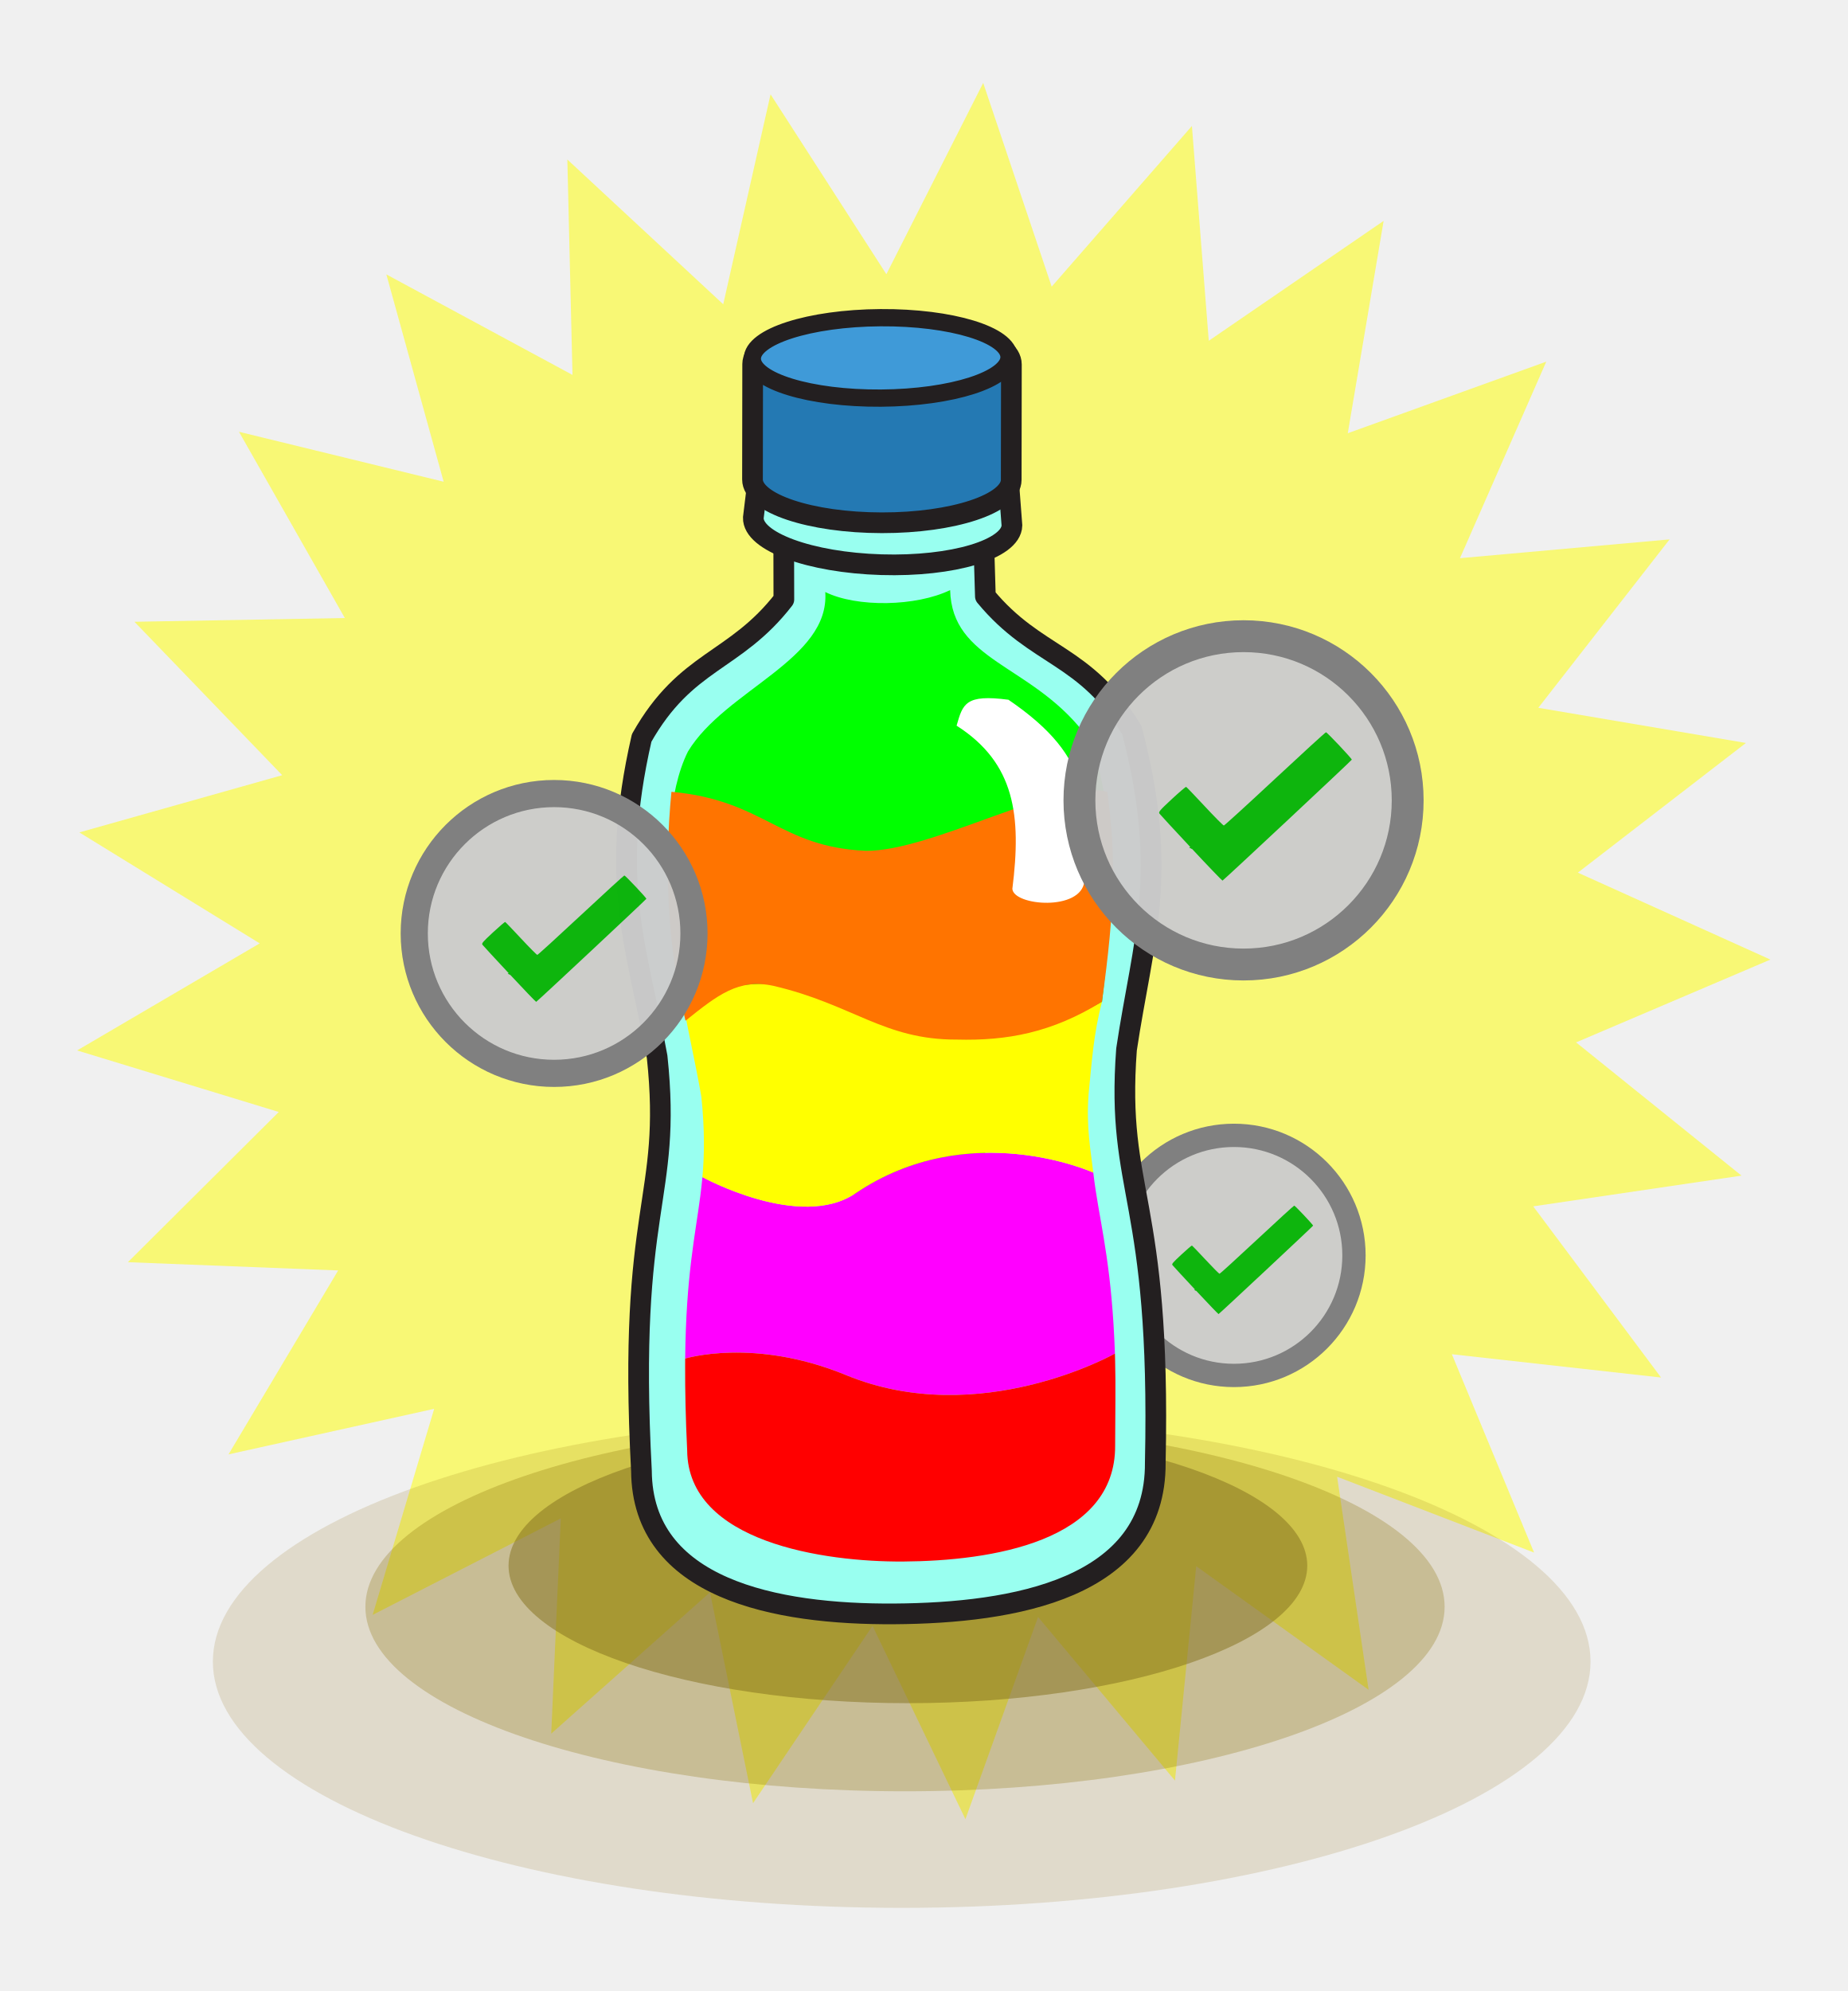
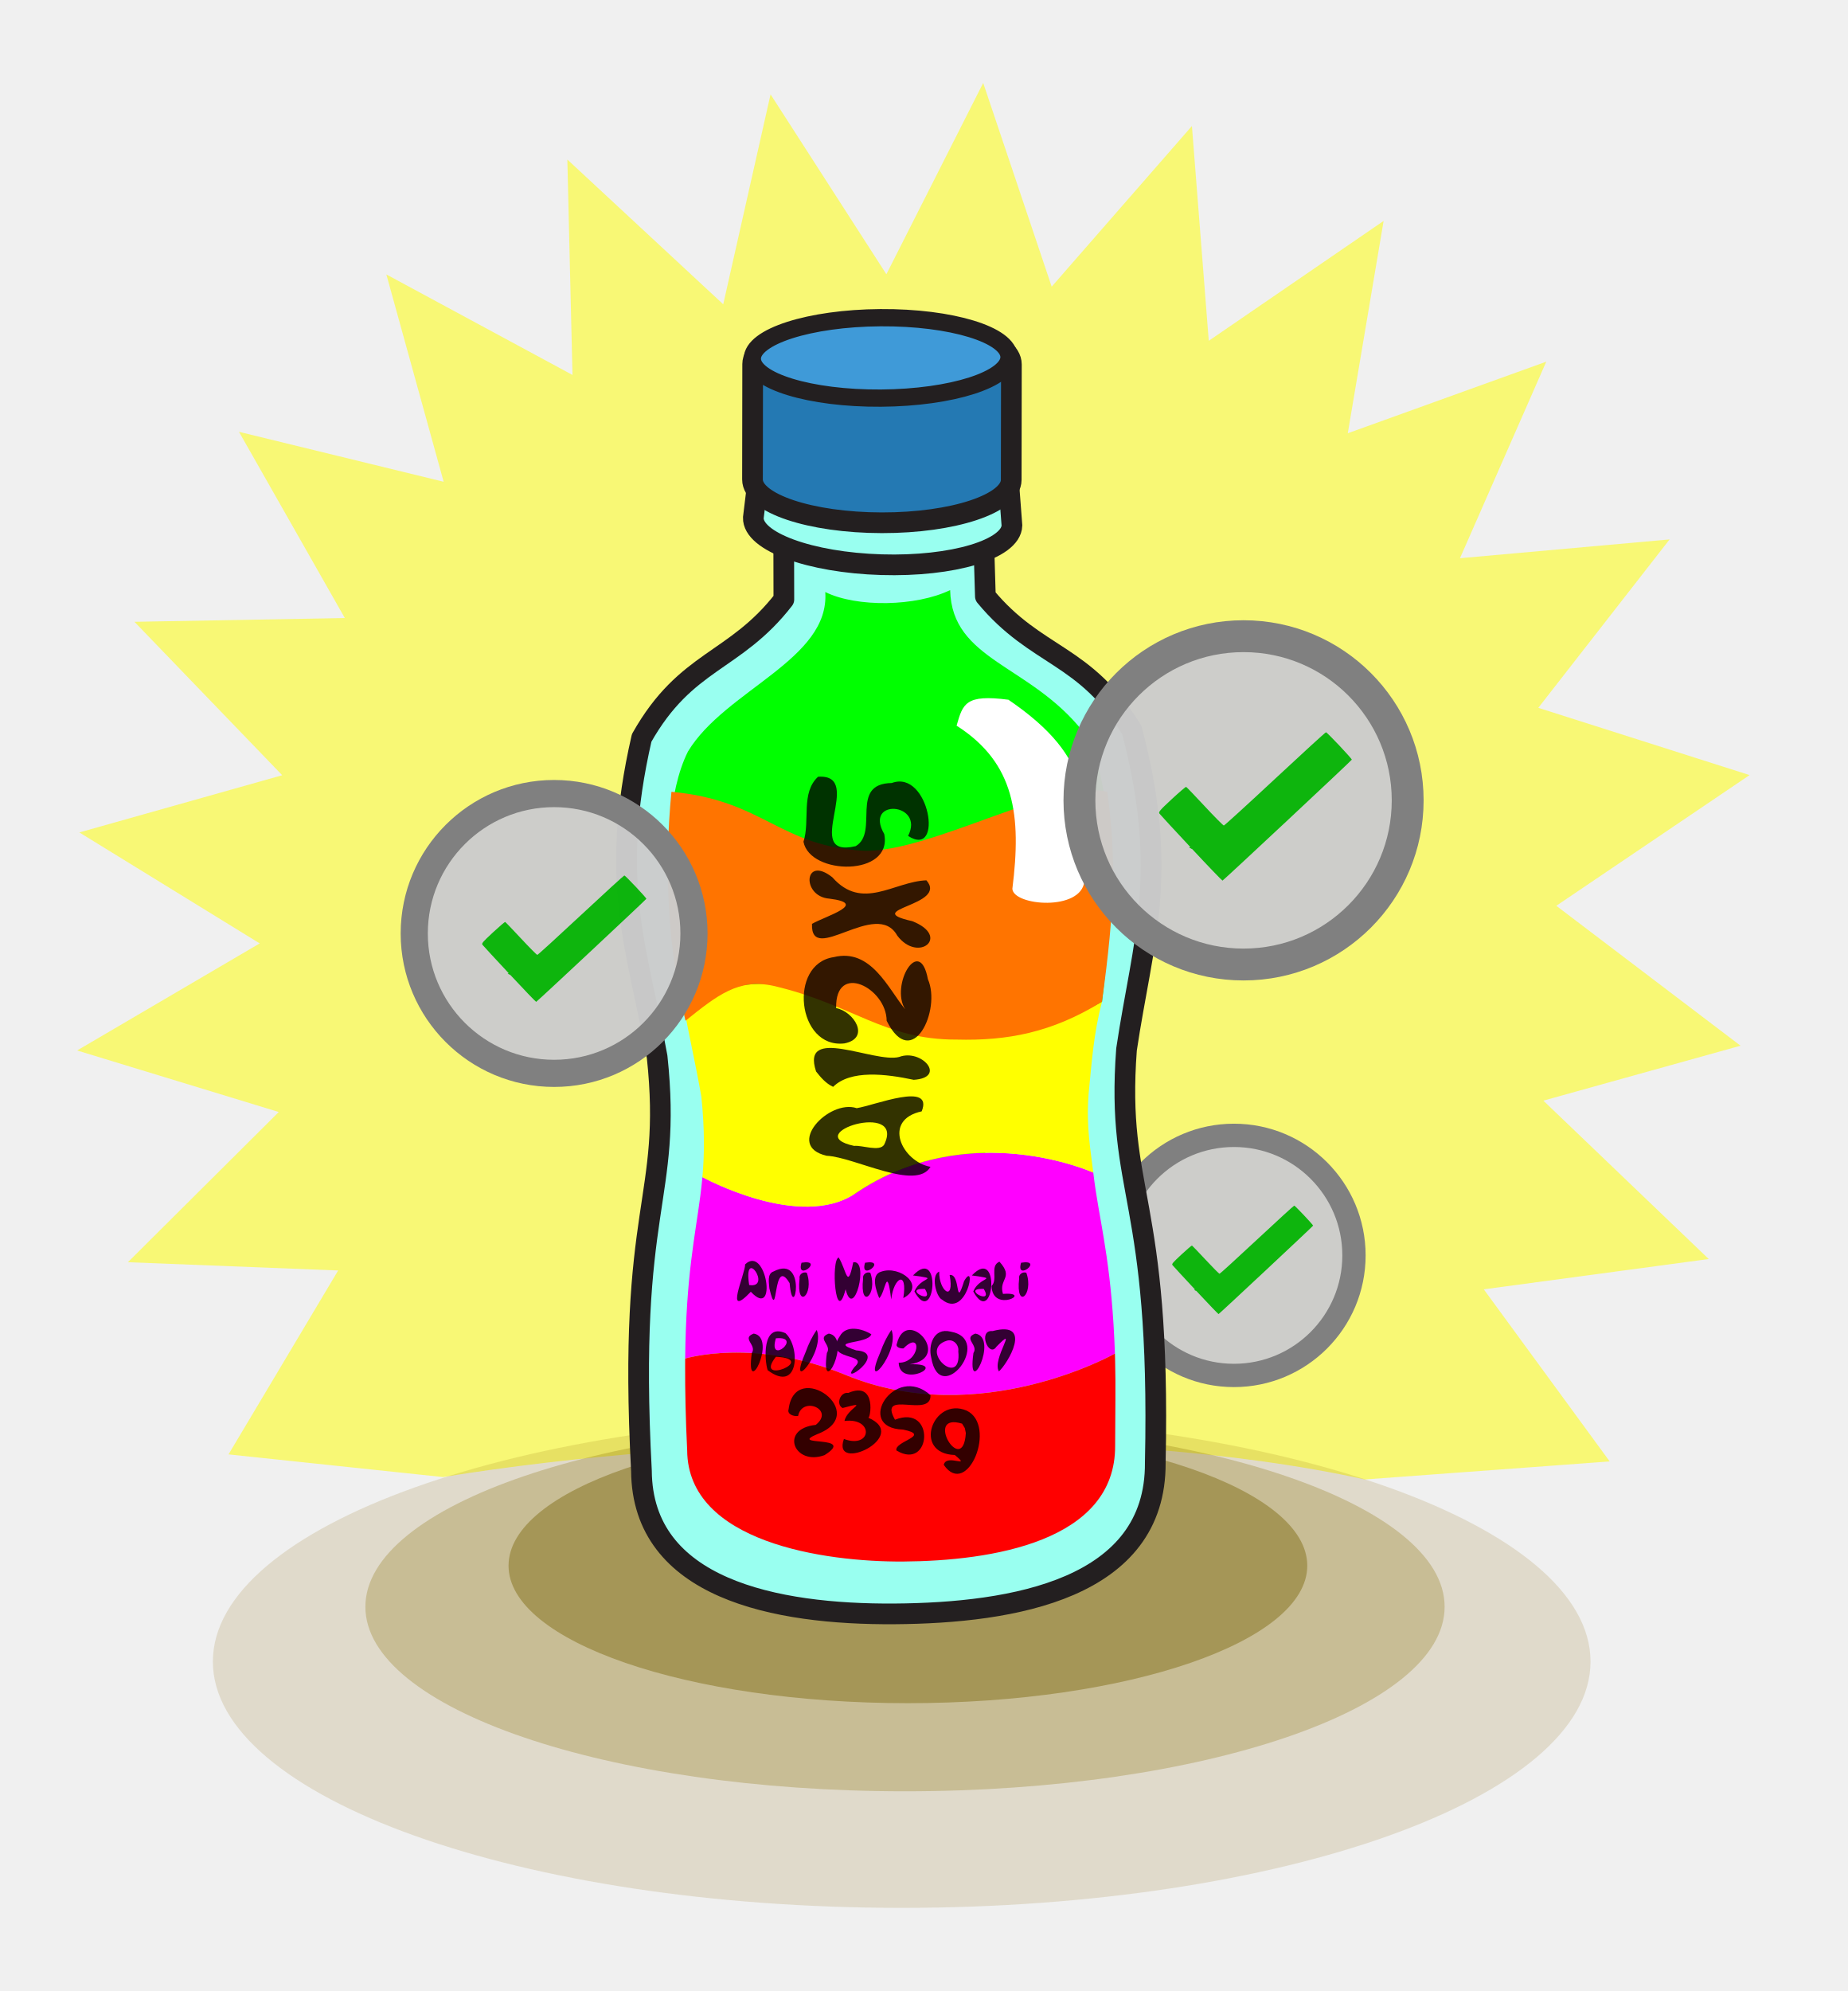
- <svg xmlns="http://www.w3.org/2000/svg" width="78.227mm" height="84.281mm" version="1.1" viewBox="0 0 78.227 84.281">
-   <defs>
+ <svg xmlns="http://www.w3.org/2000/svg" width="78.227mm" height="84.281mm" version="1.1" viewBox="0 0 78.227 84.281" id="svg3788">
+   <defs id="defs3692">
    <marker id="Arrow2Sstart-1-2-2-3" overflow="visible" orient="auto">
-       <path transform="matrix(.3 0 0 .3 -.69 0)" d="m8.719 4.034-10.926-4.018 10.926-4.018c-1.746 2.372-1.735 5.617-6e-7 8.035z" fill="#00b300" fill-rule="evenodd" />
+       <path transform="matrix(.3 0 0 .3 -.69 0)" d="m8.719 4.034-10.926-4.018 10.926-4.018c-1.746 2.372-1.735 5.617-6e-7 8.035z" fill="#00b300" fill-rule="evenodd" id="path3686" />
    </marker>
    <marker id="Arrow2Sstart-1-2-2-9" overflow="visible" orient="auto">
-       <path transform="matrix(.3 0 0 .3 -.69 0)" d="m8.719 4.034-10.926-4.018 10.926-4.018c-1.746 2.372-1.735 5.617-6e-7 8.035z" fill="#00b300" fill-rule="evenodd" />
+       <path transform="matrix(0.3,0,0,0.3,-0.69,0)" d="M 8.719,4.034 -2.207,0.016 8.719,-4.002 c -1.746,2.372 -1.735,5.617 0,8.035 z" fill="#00b300" fill-rule="evenodd" id="path3689" />
    </marker>
  </defs>
-   <g transform="translate(-72.891 -78.673)">
-     <g transform="matrix(.6901 0 0 .6901 97.023 34.94)" fill="#ffff09" fill-opacity=".529">
-       <path transform="matrix(1.7061 0 0 1.7467 -13.054 -85.455)" d="m49.783 126.49-7.49 1.079 4.597 6.011-7.523-0.818 2.957 6.966-7.083-2.663 1.132 7.482-6.199-4.341-0.764 7.529-4.924-5.746-2.612 7.102-3.341-6.79-4.297 6.229-1.547-7.408-5.711 4.965 0.344-7.56-6.766 3.389 2.213-7.237-7.396 1.6 3.943-6.459-7.562-0.29 5.426-5.275-7.252-2.161 6.567-3.76-6.487-3.897 7.296-2.009-5.314-5.388 7.566-0.132-3.807-6.54 7.361 1.754-2.061-7.281 6.694 3.53-0.185-7.565 5.606 5.084 1.702-7.373 4.165 6.318 3.482-6.719 2.463 7.155 5.043-5.642 0.606 7.543 6.288-4.21-1.289 7.457 7.138-2.514-3.103 6.902 7.538-0.66-4.721 5.914 7.466 1.235-6.044 4.554 6.924 3.053-6.987 2.908z" fill="#ffff09" fill-opacity=".529" />
+   <g transform="translate(-72.891 -78.673)" id="g3786">
+     <g transform="matrix(.6901 0 0 .6901 97.023 34.94)" fill="#ffff09" fill-opacity=".529" id="g3696">
+       <path transform="matrix(1.7061,0,0,1.7467,-13.054,-85.455)" d="m 48.605,129.419 -8.09,1.064 4.528,6.044 -8.807,0.633 c -9.301,-2.008 -24.002,-1.55 -33.147,-0.084 l -7.716,-0.796 3.943,-6.459 -7.562,-0.29 5.426,-5.275 -7.252,-2.161 6.567,-3.76 -6.487,-3.897 7.296,-2.009 -5.314,-5.388 7.566,-0.132 -3.807,-6.54 7.361,1.754 -2.061,-7.281 6.694,3.53 -0.185,-7.565 5.606,5.084 1.702,-7.373 4.165,6.318 3.482,-6.719 2.463,7.155 5.043,-5.642 0.606,7.543 6.288,-4.21 -1.289,7.457 7.138,-2.514 -3.103,6.902 7.538,-0.66 -4.721,5.914 7.598,2.362 -6.951,4.59 6.626,4.914 -7.091,1.929 z" fill="#ffff09" fill-opacity="0.529" id="path3694" />
    </g>
-     <g transform="matrix(1.2535 0 0 1.2535 293.27 -14.343)">
-       <circle cx="-134.13" cy="116.6" r="4.054" fill="#ccc" fill-opacity=".973" stroke="#808080" stroke-width=".787" />
-       <path d="m-135.42 117.78c-0.415-0.444-0.769-0.828-0.787-0.852-0.029-0.04 5e-3 -0.08 0.303-0.357 0.185-0.172 0.345-0.308 0.356-0.304 0.011 4e-3 0.218 0.22 0.461 0.481 0.242 0.26 0.454 0.473 0.47 0.473 0.016 0 0.584-0.518 1.263-1.151 0.679-0.633 1.246-1.151 1.26-1.151 0.028 0 0.638 0.647 0.638 0.676 0 0.017-3.163 2.975-3.194 2.987-8e-3 3e-3 -0.355-0.357-0.77-0.802z" fill="#00b300" marker-start="url(#Arrow2Sstart-1-2-2-3)" opacity=".93" stroke-width=".026" />
+     <g transform="matrix(1.2535 0 0 1.2535 293.27 -14.343)" id="g3702">
+       <circle cx="-134.13" cy="116.6" r="4.054" fill="#ccc" fill-opacity=".973" stroke="#808080" stroke-width=".787" id="circle3698" />
+       <path d="m-135.42 117.78c-0.415-0.444-0.769-0.828-0.787-0.852-0.029-0.04 5e-3 -0.08 0.303-0.357 0.185-0.172 0.345-0.308 0.356-0.304 0.011 4e-3 0.218 0.22 0.461 0.481 0.242 0.26 0.454 0.473 0.47 0.473 0.016 0 0.584-0.518 1.263-1.151 0.679-0.633 1.246-1.151 1.26-1.151 0.028 0 0.638 0.647 0.638 0.676 0 0.017-3.163 2.975-3.194 2.987-8e-3 3e-3 -0.355-0.357-0.77-0.802z" fill="#00b300" marker-start="url(#Arrow2Sstart-1-2-2-3)" opacity=".93" stroke-width=".026" id="path3700" />
    </g>
-     <ellipse cx="111.07" cy="149.01" rx="29.166" ry="10.425" fill="#896300" opacity=".155" />
-     <ellipse cx="111.21" cy="146.69" rx="22.848" ry="7.81" fill="#876c00" opacity=".269" />
-     <g transform="matrix(.32367 0 0 .32367 359.27 -50.734)">
-       <ellipse transform="matrix(2.2665 0 0 2.2665 -814.8 259.64)" cx="21.523" cy="152.19" rx="23.05" ry="7.934" fill="#867220" fill-opacity=".525" stroke-width=".081" />
-       <g transform="matrix(.21867 -.0015018 .0015018 .21867 -560.57 410.27)">
-         <path d="m-812.7 574.27c10.146-64.939 26.602-104.58 4.508-190.93-27.758-46.496-56.703-43.457-87.078-80.682-0.495-22.531-1.084-43.114-1.307-67.185-0.189-19.007-20.554-20.558-42.066-20.037l-0.015-0.36c-1.336 0.211-2.763 0.363-4.227 0.49-4.539 0.153-9.082 0.344-13.446 0.443-4.373-0.018-8.913-0.131-13.459-0.199-1.454-0.109-2.886-0.228-4.217-0.42l-2e-3 0.359c-21.543-0.13-41.868 1.786-41.717 20.791 0.2 24.069-0.02 44.646-0.108 67.2-29.692 37.765-58.711 35.245-85.63 82.208-20.522 86.752-3.358 126.06 7.947 190.82 8.601 86.446-18.532 87.433-11.085 247.5 0 70.591 79.621 86.599 150.75 86.599 71.128 0 156.66-13.825 156.66-89.344 4.583-160.17-22.563-160.68-15.507-247.26z" fill="#99fff0" />
-         <path d="m-812.7 574.27c10.146-64.939 26.602-104.58 4.508-190.93-27.758-46.496-56.703-43.457-87.078-80.682-0.495-22.531-1.084-43.114-1.307-67.185-0.189-19.007-20.554-20.558-42.066-20.037l-0.015-0.36c-1.336 0.211-2.763 0.363-4.227 0.49-4.539 0.153-9.082 0.344-13.446 0.443-4.373-0.018-8.913-0.131-13.459-0.199-1.454-0.109-2.886-0.228-4.217-0.42l-2e-3 0.359c-21.543-0.13-41.868 1.786-41.717 20.791 0.2 24.069-0.02 44.646-0.108 67.2-29.692 37.765-58.711 35.245-85.63 82.208-20.522 86.752-3.358 126.06 7.947 190.82 8.601 86.446-18.532 87.433-11.085 247.5 0 70.591 79.621 86.599 150.75 86.599 71.128 0 156.66-13.825 156.66-89.344 4.583-160.17-22.563-160.68-15.507-247.26z" fill="none" stroke="#231f20" stroke-linecap="round" stroke-linejoin="round" stroke-miterlimit="10" stroke-width="12.376" />
-         <path d="m-837.35 384.08c-31.619-40.601-78.237-43.035-78.971-85.28-20.373 9.702-55.832 10.123-74.706 0.655 2.515 40.516-60.303 58.145-82.797 94.813-24.739 48.75-3.483 152.78-3.483 152.78l52.343 112.71h108.31l89.506-114.13c12.203-95.874 1.007-147.16-10.197-161.55z" enable-background="new    " fill="#0f0" />
-         <path d="m-820.88 756.1c-1.376-49.433-7.243-73.229-10.78-97.233-0.531-3.659-1.026-7.339-1.43-11.102 0 0-73.958-34.182-142.4 11.469-33.215 22.154-91.433-10.369-91.433-10.369-0.383 3.77-0.812 7.455-1.313 11.125-3.287 24.03-8.897 47.884-9.752 97.326 0 0 41.325-12.488 96.159 10.539 79.608 33.442 160.95-11.755 160.95-11.755z" enable-background="new    " fill="#f0f" />
-         <path d="m-975.49 659.24c68.443-45.65 142.4-11.469 142.4-11.469-1.444-13.404-4.13-27.128-2.468-47.105 1.974-18.437 3.237-36.395 8.407-55.033 0 0-80.275 45.191-156.94 0.972-51.458-29.68-93.214 0.448-93.214 0.448 2.896 17.06 6.808 34.067 10.1 53.824 1.872 19.968 1.573 34.592 0.282 47.993 0 1e-3 58.217 32.525 91.433 10.37z" enable-background="new    " fill="#ff0" />
-         <path d="m-820.79 760.69c-0.021-1.521-0.068-3.097-0.091-4.583 0 0-81.342 45.196-160.95 11.755-54.834-23.027-96.159-10.539-96.159-10.539-0.022 1.49-0.028 3.061-0.048 4.594-0.153 14.498 0.073 31.016 0.876 50.343 0 54.962 81.585 67.332 128.85 67.332 52.44 0 127.18-10.913 127.18-68.535 0.168-19.346 0.636-35.867 0.341-50.367z" fill="#f00" />
-         <path d="m-1076.4 555.28c-10.362-43.07-12.239-91.328-7.472-136.98 55.436 5.373 64.225 33.398 115.81 36.072 39.382 0.996 116.22-42.968 144.92-34.174 4.957 38.72 4.245 68.492-4.056 125.44-30.143 18.315-56.931 23.025-87.074 22.018-43.584-0.122-62.113-21.568-109.48-32.908-20.674-4.594-33.316 5.232-52.649 20.538z" fill="#ff7400" />
-         <g stroke="#231f20">
-           <path d="m-879.09 260.43-4.673-67.715c0.526-14.221-26.441-28.291-69.154-29.874-42.711-1.583-71.475 9.104-72.002 23.327l-8.838 68.531c-0.53 14.24 33.667 27.057 76.377 28.633 42.711 1.59 77.761-8.662 78.29-22.902z" fill="#99fff0" stroke-miterlimit="10" stroke-width="12.375" />
-           <path d="m-879.33 233.13 0.578-69.009c0.117-14.232-34.43-26.07-77.171-26.425-42.738-0.36-77.477 10.896-77.6 25.124l-0.578 69.01c-0.121 14.25 34.428 26.083 77.165 26.434 42.743 0.367 77.485-10.887 77.606-25.134z" fill="#2479b3" stroke-miterlimit="10" stroke-width="12.375" />
-           <ellipse cx="-956.92" cy="159.66" rx="76.77" ry="24.052" fill="#3f9ad8" stroke-width="10.314" />
+     <ellipse cx="111.07" cy="149.01" rx="29.166" ry="10.425" fill="#896300" opacity=".155" id="ellipse3704" />
+     <ellipse cx="111.21" cy="146.69" rx="22.848" ry="7.81" fill="#876c00" opacity=".269" id="ellipse3706" />
+     <g transform="matrix(.32367 0 0 .32367 359.27 -50.734)" id="g3772">
+       <ellipse transform="matrix(2.2665 0 0 2.2665 -814.8 259.64)" cx="21.523" cy="152.19" rx="23.05" ry="7.934" fill="#867220" fill-opacity=".525" stroke-width=".081" id="ellipse3708" />
+       <g transform="matrix(.21867 -.0015018 .0015018 .21867 -560.57 410.27)" id="g3734">
+         <path d="m-812.7 574.27c10.146-64.939 26.602-104.58 4.508-190.93-27.758-46.496-56.703-43.457-87.078-80.682-0.495-22.531-1.084-43.114-1.307-67.185-0.189-19.007-20.554-20.558-42.066-20.037l-0.015-0.36c-1.336 0.211-2.763 0.363-4.227 0.49-4.539 0.153-9.082 0.344-13.446 0.443-4.373-0.018-8.913-0.131-13.459-0.199-1.454-0.109-2.886-0.228-4.217-0.42l-2e-3 0.359c-21.543-0.13-41.868 1.786-41.717 20.791 0.2 24.069-0.02 44.646-0.108 67.2-29.692 37.765-58.711 35.245-85.63 82.208-20.522 86.752-3.358 126.06 7.947 190.82 8.601 86.446-18.532 87.433-11.085 247.5 0 70.591 79.621 86.599 150.75 86.599 71.128 0 156.66-13.825 156.66-89.344 4.583-160.17-22.563-160.68-15.507-247.26z" fill="#99fff0" id="path3710" />
+         <path d="m-812.7 574.27c10.146-64.939 26.602-104.58 4.508-190.93-27.758-46.496-56.703-43.457-87.078-80.682-0.495-22.531-1.084-43.114-1.307-67.185-0.189-19.007-20.554-20.558-42.066-20.037l-0.015-0.36c-1.336 0.211-2.763 0.363-4.227 0.49-4.539 0.153-9.082 0.344-13.446 0.443-4.373-0.018-8.913-0.131-13.459-0.199-1.454-0.109-2.886-0.228-4.217-0.42l-2e-3 0.359c-21.543-0.13-41.868 1.786-41.717 20.791 0.2 24.069-0.02 44.646-0.108 67.2-29.692 37.765-58.711 35.245-85.63 82.208-20.522 86.752-3.358 126.06 7.947 190.82 8.601 86.446-18.532 87.433-11.085 247.5 0 70.591 79.621 86.599 150.75 86.599 71.128 0 156.66-13.825 156.66-89.344 4.583-160.17-22.563-160.68-15.507-247.26z" fill="none" stroke="#231f20" stroke-linecap="round" stroke-linejoin="round" stroke-miterlimit="10" stroke-width="12.376" id="path3712" />
+         <path d="m-837.35 384.08c-31.619-40.601-78.237-43.035-78.971-85.28-20.373 9.702-55.832 10.123-74.706 0.655 2.515 40.516-60.303 58.145-82.797 94.813-24.739 48.75-3.483 152.78-3.483 152.78l52.343 112.71h108.31l89.506-114.13c12.203-95.874 1.007-147.16-10.197-161.55z" enable-background="new    " fill="#0f0" id="path3714" />
+         <path d="m-820.88 756.1c-1.376-49.433-7.243-73.229-10.78-97.233-0.531-3.659-1.026-7.339-1.43-11.102 0 0-73.958-34.182-142.4 11.469-33.215 22.154-91.433-10.369-91.433-10.369-0.383 3.77-0.812 7.455-1.313 11.125-3.287 24.03-8.897 47.884-9.752 97.326 0 0 41.325-12.488 96.159 10.539 79.608 33.442 160.95-11.755 160.95-11.755z" enable-background="new    " fill="#f0f" id="path3716" />
+         <path d="m-975.49 659.24c68.443-45.65 142.4-11.469 142.4-11.469-1.444-13.404-4.13-27.128-2.468-47.105 1.974-18.437 3.237-36.395 8.407-55.033 0 0-80.275 45.191-156.94 0.972-51.458-29.68-93.214 0.448-93.214 0.448 2.896 17.06 6.808 34.067 10.1 53.824 1.872 19.968 1.573 34.592 0.282 47.993 0 1e-3 58.217 32.525 91.433 10.37z" enable-background="new    " fill="#ff0" id="path3718" />
+         <path d="m-820.79 760.69c-0.021-1.521-0.068-3.097-0.091-4.583 0 0-81.342 45.196-160.95 11.755-54.834-23.027-96.159-10.539-96.159-10.539-0.022 1.49-0.028 3.061-0.048 4.594-0.153 14.498 0.073 31.016 0.876 50.343 0 54.962 81.585 67.332 128.85 67.332 52.44 0 127.18-10.913 127.18-68.535 0.168-19.346 0.636-35.867 0.341-50.367z" fill="#f00" id="path3720" />
+         <path d="m-1076.4 555.28c-10.362-43.07-12.239-91.328-7.472-136.98 55.436 5.373 64.225 33.398 115.81 36.072 39.382 0.996 116.22-42.968 144.92-34.174 4.957 38.72 4.245 68.492-4.056 125.44-30.143 18.315-56.931 23.025-87.074 22.018-43.584-0.122-62.113-21.568-109.48-32.908-20.674-4.594-33.316 5.232-52.649 20.538z" fill="#ff7400" id="path3722" />
+         <g stroke="#231f20" id="g3730">
+           <path d="m-879.09 260.43-4.673-67.715c0.526-14.221-26.441-28.291-69.154-29.874-42.711-1.583-71.475 9.104-72.002 23.327l-8.838 68.531c-0.53 14.24 33.667 27.057 76.377 28.633 42.711 1.59 77.761-8.662 78.29-22.902z" fill="#99fff0" stroke-miterlimit="10" stroke-width="12.375" id="path3724" />
+           <path d="m-879.33 233.13 0.578-69.009c0.117-14.232-34.43-26.07-77.171-26.425-42.738-0.36-77.477 10.896-77.6 25.124l-0.578 69.01c-0.121 14.25 34.428 26.083 77.165 26.434 42.743 0.367 77.485-10.887 77.606-25.134z" fill="#2479b3" stroke-miterlimit="10" stroke-width="12.375" id="path3726" />
+           <ellipse cx="-956.92" cy="159.66" rx="76.77" ry="24.052" fill="#3f9ad8" stroke-width="10.314" id="ellipse3728" />
        </g>
-         <path d="m-913.02 379.91c3.848-13.089 5.395-18.838 31.111-15.29 52.269 36.18 45.525 62.941 44.729 108.83-2.068 18.178-42.622 14.441-43.146 4.266 5.763-43.652 2.231-75.153-32.694-97.806z" fill="#fff" />
+         <path d="m-913.02 379.91c3.848-13.089 5.395-18.838 31.111-15.29 52.269 36.18 45.525 62.941 44.729 108.83-2.068 18.178-42.622 14.441-43.146 4.266 5.763-43.652 2.231-75.153-32.694-97.806z" fill="#fff" id="path3732" />
      </g>
-       <flowRoot transform="matrix(.59203 0 0 .56709 -1136.2 486.71)" fill="#000000" font-family="'Roadshow IAIC 2013'" font-size="40px" letter-spacing="0px" opacity=".8" word-spacing="0px" style="line-height:0px" xml:space="preserve">
-         <flowRegion>
-           <rect x="573.7" y="135.07" width="92.8" height="92.738" />
-         </flowRegion>
-         <flowPara font-size="13.333px" text-align="center" text-anchor="middle" style="line-height:16.841px">Ani Himawati</flowPara>
-         <flowPara font-size="13.333px" text-align="center" text-anchor="middle" style="line-height:16.841px">18/15/2017</flowPara>
-         <flowPara font-size="13.333px" text-align="center" text-anchor="middle" style="line-height:16.841px" />
-         <flowPara font-size="19.697px" text-align="center" text-anchor="middle" style="line-height:16.841px">235g</flowPara>
-         <flowPara font-size="13.333px" text-align="center" text-anchor="middle" style="line-height:16.841px" />
-       </flowRoot>
-       <flowRoot transform="matrix(0 -.78882 .77228 0 -878.65 1016.5)" fill="#000000" font-family="'Roadshow IAIC 2013'" font-size="40px" letter-spacing="0px" opacity=".8" word-spacing="0px" style="line-height:0px" xml:space="preserve">
-         <flowRegion>
-           <rect x="573.7" y="135.07" width="92.8" height="92.738" />
-         </flowRegion>
-         <flowPara font-size="27.231px" text-align="center" text-anchor="middle" style="line-height:15px">A12X5</flowPara>
-         <flowPara font-size="13.333px" text-align="center" text-anchor="middle" style="line-height:15px" />
-         <flowPara font-size="13.333px" text-align="center" text-anchor="middle" style="line-height:15px" />
-         <flowPara font-size="13.333px" text-align="center" text-anchor="middle" style="line-height:15px" />
-         <flowPara font-size="13.333px" text-align="center" text-anchor="middle" style="line-height:15px" />
-         <flowPara font-size="13.333px" text-align="center" text-anchor="middle" style="line-height:15px" />
-         <flowPara font-size="19.805px" text-align="center" text-anchor="middle" style="line-height:15px" />
-       </flowRoot>
+       <g aria-label="Ani Himawati 18/15/2017 235g" transform="matrix(.59203 0 0 .56709 -1136.2 486.71)" id="flowRoot3750" style="font-size:40px;line-height:0px;font-family:'Roadshow IAIC 2013';letter-spacing:0px;word-spacing:0px;opacity:0.8">
+         <path d="m 589.306,138.357 c 4.682,-4.691 7.233,13.03 1.26,6.316 -6.06,6.679 -1.197,-4.166 -1.26,-6.316 z m 0.898,4.766 c 5.18,0.856 -1.383,-9.174 0,0 z" style="font-size:13.333px;line-height:16.841px;text-align:center;text-anchor:middle" id="path7072" />
+         <path d="m 595.595,139.991 c 7.629,-4.156 4.365,12.63 3.547,2.705 -3.819,-6.698 -2.479,10.079 -4.478,1.193 -0.053,-1.136 -0.581,-3.379 0.931,-3.898 z" style="font-size:13.333px;line-height:16.841px;text-align:center;text-anchor:middle" id="path7074" />
+         <path d="m 602.939,140.303 c 1.712,5.109 -2.385,8.703 -1.602,1.344 -0.197,-0.936 0.792,-1.702 1.602,-1.344 z m -1.172,-2.324 c 5.175,-0.886 -1.278,4.484 0,0 z" style="font-size:13.333px;line-height:16.841px;text-align:center;text-anchor:middle" id="path7076" />
+         <path d="m 609.983,136.768 c 1.756,2.971 1.926,7.721 3.205,1.126 3.617,-0.844 0.119,13.749 -1.678,6.2 -2.205,8.856 -3.302,-6.835 -1.527,-7.326 z" style="font-size:13.333px;line-height:16.841px;text-align:center;text-anchor:middle" id="path7078" />
+         <path d="m 616.975,140.303 c 1.712,5.11 -2.385,8.703 -1.602,1.344 -0.197,-0.936 0.792,-1.702 1.602,-1.344 z m -1.172,-2.324 c 5.175,-0.886 -1.278,4.484 0,0 z" style="font-size:13.333px;line-height:16.841px;text-align:center;text-anchor:middle" id="path7080" />
+         <path d="m 619.383,140.036 c 4.13,-1.525 9.992,3.297 4.874,6.1 1.03,-6.579 -2.148,-4.8 -2.672,0.317 -0.985,-8.351 -1.25,-1.581 -2.642,-0.309 -0.642,-1.564 -1.962,-5.434 0.439,-6.109 z" style="font-size:13.333px;line-height:16.841px;text-align:center;text-anchor:middle" id="path7082" />
+         <path d="m 626.402,140.915 c 6.457,-7.097 4.867,12.354 0.314,3.695 1.338,-3.515 5.95,-2.777 -0.314,-3.695 z m 2.624,3.099 c -5.2,-0.216 2.378,4.016 0,0 z" style="font-size:13.333px;line-height:16.841px;text-align:center;text-anchor:middle" id="path7084" />
+         <path d="m 632.183,140.036 c -0.062,4.524 3.451,7.216 2.316,0.771 2.529,-0.411 1.151,8.215 3.194,1.402 2.85,-5.147 0.691,8.905 -4.89,4.28 -1.331,-0.683 -2.483,-5.676 -0.62,-6.453 z" style="font-size:13.333px;line-height:16.841px;text-align:center;text-anchor:middle" id="path7086" />
+         <path d="m 639.403,140.915 c 6.457,-7.097 4.867,12.354 0.314,3.695 1.338,-3.515 5.95,-2.777 -0.314,-3.695 z m 2.624,3.099 c -5.2,-0.216 2.378,4.016 0,0 z" style="font-size:13.333px;line-height:16.841px;text-align:center;text-anchor:middle" id="path7088" />
+         <path d="m 645.503,137.738 c 3.257,3.774 -0.233,3.928 0.774,7.43 6.913,-0.543 -2.343,4.58 -2.513,-1.824 1.473,-1.562 -0.45,-4.622 1.739,-5.606 z" style="font-size:13.333px;line-height:16.841px;text-align:center;text-anchor:middle" id="path7090" />
+         <path d="m 651.453,140.303 c 1.712,5.11 -2.385,8.703 -1.602,1.344 -0.197,-0.936 0.792,-1.702 1.602,-1.344 z m -1.172,-2.324 c 5.175,-0.886 -1.278,4.484 0,0 z" style="font-size:13.333px;line-height:16.841px;text-align:center;text-anchor:middle" id="path7092" />
+         <path d="m 591.214,154.319 c 5.313,0.943 -1.925,15.773 -0.429,4.48 1.198,-1.859 -2.406,-3.392 0.429,-4.48 z" style="font-size:13.333px;line-height:16.841px;text-align:center;text-anchor:middle" id="path7094" />
+         <path d="m 598.206,154.221 c 3.326,3.037 3.08,14.007 -3.919,8.546 -0.711,-2.217 -1.296,-10.971 3.919,-8.546 z m -2.103,1.185 c -1.872,6.518 6.192,-0.602 0,0 z m 0.007,4.264 c -5.172,6.819 9.686,0.513 0,0 z" style="font-size:13.333px;line-height:16.841px;text-align:center;text-anchor:middle" id="path7096" />
+         <path d="m 605.133,153.479 c 1.944,5.141 -6.786,15.484 -2.443,5.067 0.616,-1.774 1.381,-3.511 2.443,-5.067 z" style="font-size:13.333px;line-height:16.841px;text-align:center;text-anchor:middle" id="path7098" />
+         <path d="m 607.802,154.319 c 5.313,0.943 -1.925,15.773 -0.429,4.48 1.198,-1.859 -2.406,-3.392 0.429,-4.48 z" style="font-size:13.333px;line-height:16.841px;text-align:center;text-anchor:middle" id="path7100" />
+         <path d="m 617.196,154.482 c -0.746,2.35 -9.946,1.437 -3.342,3.71 7.392,0.563 -4.136,8.713 -0.347,3.8 3.453,-3.347 -7.133,-1.163 -3.285,-7.053 1.37,-2.693 4.962,-1.774 6.974,-0.456 z" style="font-size:13.333px;line-height:16.841px;text-align:center;text-anchor:middle" id="path7102" />
+         <path d="m 621.649,153.479 c 1.944,5.141 -6.786,15.484 -2.443,5.067 0.616,-1.774 1.381,-3.511 2.443,-5.067 z" style="font-size:13.333px;line-height:16.841px;text-align:center;text-anchor:middle" id="path7104" />
+         <path d="m 622.834,156.663 c 2.072,-8.793 12.538,3.233 2.836,4.742 9.106,-0.345 -2.262,5.744 -2.429,-0.368 4.742,0.088 5.259,-7.762 1.065,-3.307 -0.488,0.088 -1.867,-0.193 -1.471,-1.068 z" style="font-size:13.333px;line-height:16.841px;text-align:center;text-anchor:middle" id="path7106" />
+         <path d="m 634.683,153.863 c 9.72,1.75 -2.352,17.77 -4.259,5.988 -0.682,-2.808 0.526,-6.952 4.259,-5.988 z m -0.755,2.083 c -6.59,2.069 3.379,11.355 2.478,2.438 0.21,-1.397 -1.032,-2.862 -2.478,-2.438 z" style="font-size:13.333px;line-height:16.841px;text-align:center;text-anchor:middle" id="path7108" />
+         <path d="m 640.184,154.319 c 5.313,0.943 -1.925,15.773 -0.429,4.48 1.198,-1.859 -2.406,-3.392 0.429,-4.48 z" style="font-size:13.333px;line-height:16.841px;text-align:center;text-anchor:middle" id="path7110" />
+         <path d="m 643.986,153.74 c 9.17,-2.536 3.225,7.669 1.398,9.297 -1.639,-2.776 4.608,-11.202 -0.567,-5.675 -1.662,2.666 -4.178,-3.938 -0.831,-3.621 z" style="font-size:13.333px;line-height:16.841px;text-align:center;text-anchor:middle" id="path7112" />
+         <path d="m 598.917,171.753 c 1.426,-11.81 18.513,0.992 6.275,5.782 -6.549,2.913 8.887,0.076 1.656,4.821 -6.725,2.568 -10.055,-6.089 -1.939,-6.977 4.296,-3.557 -3.004,-6.72 -3.894,-2.067 -0.898,0.182 -2.505,-0.36 -2.098,-1.559 z" style="font-size:19.697px;line-height:16.841px;text-align:center;text-anchor:middle" id="path7114" />
+         <path d="m 612.103,168.011 c 6.431,-2.914 4.853,6.281 4.378,5.695 9.621,4.278 -8.138,13.058 -5.348,4.923 6.193,2.367 6.694,-4.996 0.133,-4.155 0.558,-2.986 5.876,-4.73 -0.426,-2.988 -1.536,-0.855 -0.514,-3.784 1.262,-3.475 z" style="font-size:19.697px;line-height:16.841px;text-align:center;text-anchor:middle" id="path7116" />
+         <path d="m 630.27,168.531 c 0.156,5.466 -11.723,-1.508 -7.848,5.655 9.027,-3.722 8.053,11.971 0.317,7.09 -0.56,-2.134 7.934,-3.439 1.461,-4.816 -10.899,-0.351 -1.817,-15.394 6.07,-7.929 z" style="font-size:19.697px;line-height:16.841px;text-align:center;text-anchor:middle" id="path7118" />
+         <path d="m 638.243,172.08 c 6.836,3.377 0.184,20.413 -5.046,12.514 0.568,-2.711 6.318,1.077 2.44,-2.271 -9.467,-0.316 -4.805,-13.524 2.607,-10.244 z m -1,3.01 c -8.632,-2.736 0.201,12.625 0.834,2.168 l -0.232,-1.151 z" style="font-size:19.697px;line-height:16.841px;text-align:center;text-anchor:middle" id="path7120" />
+       </g>
+       <g aria-label="A12X5" transform="matrix(0 -.78882 .77228 0 -878.65 1016.5)" id="flowRoot3770" style="font-size:40px;line-height:0px;font-family:'Roadshow IAIC 2013';letter-spacing:0px;word-spacing:0px;opacity:0.8">
+         <path d="m 590.163,132.084 c 1.614,-7.169 9.419,0.337 7.893,5.087 0.448,3.019 4.477,13.068 -0.531,11.006 -1.432,-6.766 -8.348,-3.31 -9.197,1.493 -4.056,-2.452 1.6,-12.79 1.836,-17.586 z m 1.835,9.733 c 7.39,3.717 1.796,-14.53 -0.2,-5.082 0.148,1.322 -1.006,4.323 0.2,5.082 z" style="font-size:27.231px;line-height:15px;text-align:center;text-anchor:middle" id="path7061" />
+         <path d="m 604.137,130.289 c 7.778,-2.648 1.335,9.849 2.406,14.071 1.416,3.756 -3.423,8.167 -3.789,2.468 0.98,-4.679 1.704,-10.688 -1.163,-13.653 0.538,-1.199 1.544,-2.085 2.546,-2.887 z" style="font-size:27.231px;line-height:15px;text-align:center;text-anchor:middle" id="path7063" />
+         <path d="m 608.791,135.076 c -0.904,-8.016 13.194,-9.547 14.305,-1.801 1.532,6.322 -5.243,9.231 -8.641,12.099 3.991,-2.564 12.426,2.443 4.977,3.858 -5.046,2.298 -15.457,-2.634 -6.889,-6.988 5.439,-0.023 9.817,-8.734 2.101,-8.557 -0.564,3.029 -4.989,5.873 -5.854,1.388 z" style="font-size:27.231px;line-height:15px;text-align:center;text-anchor:middle" id="path7065" />
+         <path d="m 628.616,129.598 c 1.364,2.491 3.368,9.637 4.177,2.933 0.364,-4.762 7.29,-4.319 3.543,0.508 -5.643,5.085 -0.722,10.387 -0.504,15.936 -4.229,3.808 -4.792,-11.417 -6.77,-2.403 -2.537,6.601 -7.025,1.034 -2.394,-2.536 6.199,-3.506 -5.104,-14.724 1.948,-14.438 z" style="font-size:27.231px;line-height:15px;text-align:center;text-anchor:middle" id="path7067" />
+         <path d="m 653.002,130.622 c 0.551,8.142 -13.691,-3.026 -11.504,6.383 2.329,4.004 10.368,-1.154 10.467,6.107 2.322,6.355 -12.622,8.877 -8.776,2.762 5.549,2.888 6.299,-7.582 0.322,-4.042 -7.098,1.475 -6.882,-12.583 -1.288,-13.679 3.475,1.155 8.096,-0.493 10.779,2.47 z" style="font-size:27.231px;line-height:15px;text-align:center;text-anchor:middle" id="path7069" />
+       </g>
    </g>
-     <g transform="matrix(1.4608 0 0 1.4608 292.29 -52.142)">
-       <circle cx="-134.13" cy="116.6" r="4.054" fill="#ccc" fill-opacity=".973" stroke="#808080" stroke-width=".787" />
-       <path d="m-135.42 117.78c-0.415-0.444-0.769-0.828-0.787-0.852-0.029-0.04 5e-3 -0.08 0.303-0.357 0.185-0.172 0.345-0.308 0.356-0.304 0.011 4e-3 0.218 0.22 0.461 0.481 0.242 0.26 0.454 0.473 0.47 0.473 0.016 0 0.584-0.518 1.263-1.151 0.679-0.633 1.246-1.151 1.26-1.151 0.028 0 0.638 0.647 0.638 0.676 0 0.017-3.163 2.975-3.194 2.987-8e-3 3e-3 -0.355-0.357-0.77-0.802z" fill="#00b300" marker-start="url(#Arrow2Sstart-1-2-2-9)" opacity=".93" stroke-width=".026" />
+     <g transform="matrix(1.4608 0 0 1.4608 292.29 -52.142)" id="g3778">
+       <circle cx="-134.13" cy="116.6" r="4.054" fill="#ccc" fill-opacity=".973" stroke="#808080" stroke-width=".787" id="circle3774" />
+       <path d="m-135.42 117.78c-0.415-0.444-0.769-0.828-0.787-0.852-0.029-0.04 5e-3 -0.08 0.303-0.357 0.185-0.172 0.345-0.308 0.356-0.304 0.011 4e-3 0.218 0.22 0.461 0.481 0.242 0.26 0.454 0.473 0.47 0.473 0.016 0 0.584-0.518 1.263-1.151 0.679-0.633 1.246-1.151 1.26-1.151 0.028 0 0.638 0.647 0.638 0.676 0 0.017-3.163 2.975-3.194 2.987-8e-3 3e-3 -0.355-0.357-0.77-0.802z" fill="#00b300" marker-start="url(#Arrow2Sstart-1-2-2-9)" opacity=".93" stroke-width=".026" id="path3776" />
    </g>
-     <g transform="matrix(1.7142 0 0 1.7142 355.47 -87.323)">
-       <circle cx="-134.13" cy="116.6" r="4.054" fill="#ccc" fill-opacity=".973" stroke="#808080" stroke-width=".787" />
-       <path d="m-135.42 117.78c-0.415-0.444-0.769-0.828-0.787-0.852-0.029-0.04 5e-3 -0.08 0.303-0.357 0.185-0.172 0.345-0.308 0.356-0.304 0.011 4e-3 0.218 0.22 0.461 0.481 0.242 0.26 0.454 0.473 0.47 0.473 0.016 0 0.584-0.518 1.263-1.151 0.679-0.633 1.246-1.151 1.26-1.151 0.028 0 0.638 0.647 0.638 0.676 0 0.017-3.163 2.975-3.194 2.987-8e-3 3e-3 -0.355-0.357-0.77-0.802z" fill="#00b300" marker-start="url(#Arrow2Sstart-1-2-2-9)" opacity=".93" stroke-width=".026" />
+     <g transform="matrix(1.7142 0 0 1.7142 355.47 -87.323)" id="g3784">
+       <circle cx="-134.13" cy="116.6" r="4.054" fill="#ccc" fill-opacity=".973" stroke="#808080" stroke-width=".787" id="circle3780" />
+       <path d="m-135.42 117.78c-0.415-0.444-0.769-0.828-0.787-0.852-0.029-0.04 5e-3 -0.08 0.303-0.357 0.185-0.172 0.345-0.308 0.356-0.304 0.011 4e-3 0.218 0.22 0.461 0.481 0.242 0.26 0.454 0.473 0.47 0.473 0.016 0 0.584-0.518 1.263-1.151 0.679-0.633 1.246-1.151 1.26-1.151 0.028 0 0.638 0.647 0.638 0.676 0 0.017-3.163 2.975-3.194 2.987-8e-3 3e-3 -0.355-0.357-0.77-0.802z" fill="#00b300" marker-start="url(#Arrow2Sstart-1-2-2-9)" opacity=".93" stroke-width=".026" id="path3782" />
    </g>
  </g>
</svg>
